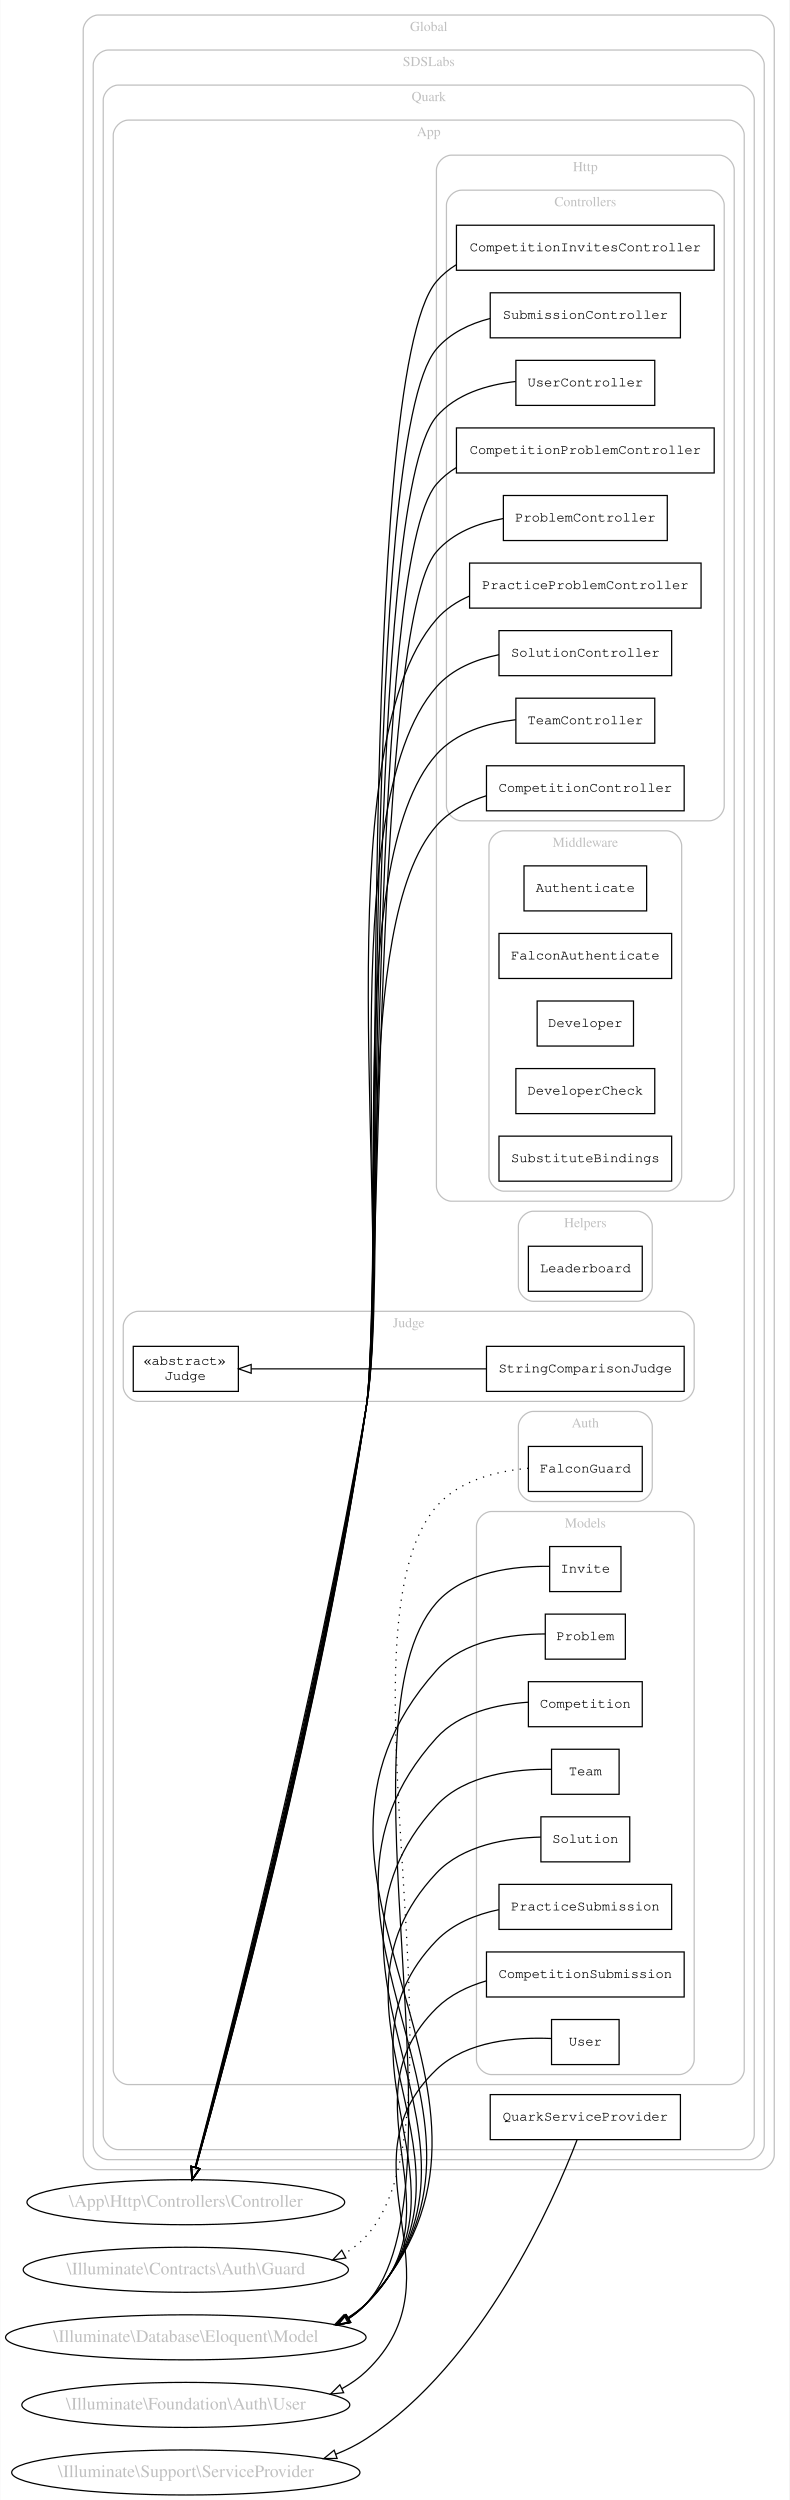
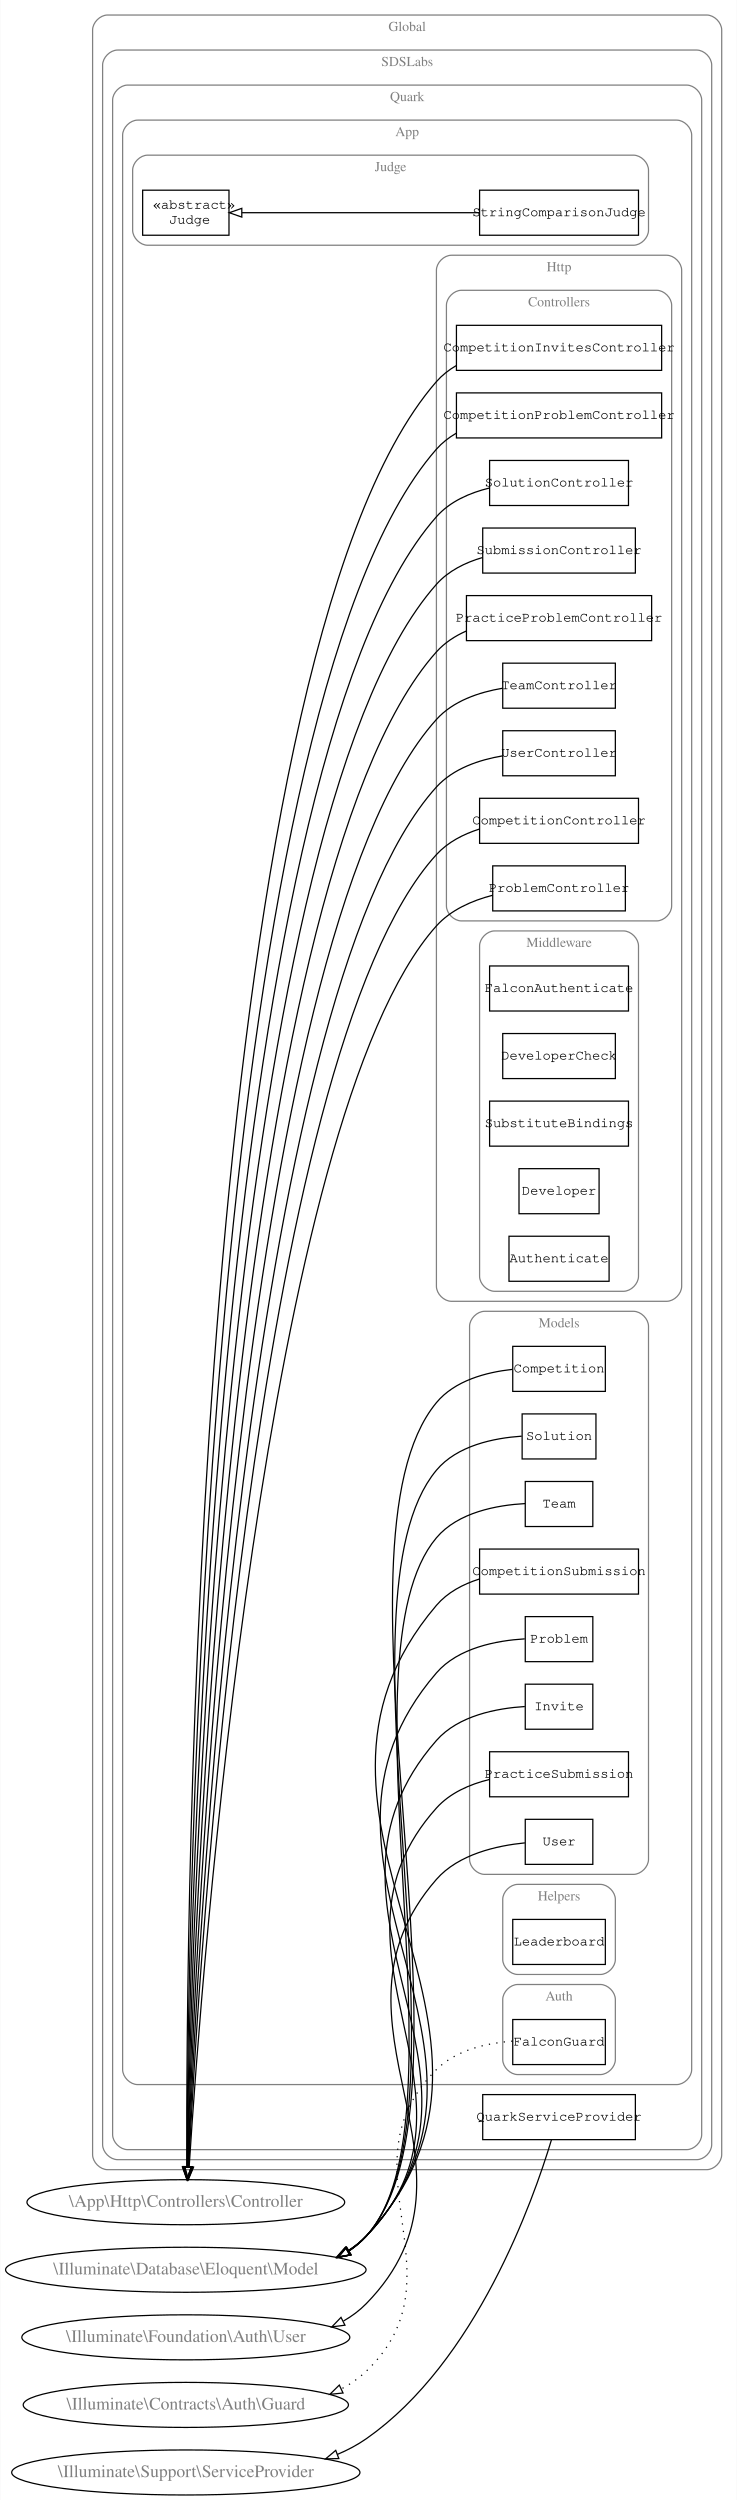
- <svg xmlns="http://www.w3.org/2000/svg" width="631pt" height="1998pt" viewBox="0.00 0.00 630.57 1998.00">
+ <svg xmlns="http://www.w3.org/2000/svg" width="589pt" height="1998pt" viewBox="0.00 0.00 588.57 1998.00">
  <g id="graph0" class="graph" transform="scale(1 1) rotate(0) translate(4 1994)">
-     <polygon fill="#ffffff" stroke="transparent" points="-4,4 -4,-1994 626.574,-1994 626.574,4 -4,4" />
+     <polygon fill="white" stroke="transparent" points="-4,4 -4,-1994 584.57,-1994 584.57,4 -4,4" />
    <g id="clust1" class="cluster">
-       <path fill="none" stroke="#c0c0c0" d="M74.287,-260C74.287,-260 602.574,-260 602.574,-260 608.574,-260 614.574,-266 614.574,-272 614.574,-272 614.574,-1970 614.574,-1970 614.574,-1976 608.574,-1982 602.574,-1982 602.574,-1982 74.287,-1982 74.287,-1982 68.287,-1982 62.287,-1976 62.287,-1970 62.287,-1970 62.287,-272 62.287,-272 62.287,-266 68.287,-260 74.287,-260" />
-       <text text-anchor="middle" x="338.431" y="-1969.2" font-family="Times,serif" font-size="11.00" fill="#c0c0c0">Global</text>
+       <path fill="none" stroke="gray" d="M81.79,-260C81.79,-260 560.57,-260 560.57,-260 566.57,-260 572.57,-266 572.57,-272 572.57,-272 572.57,-1970 572.57,-1970 572.57,-1976 566.57,-1982 560.57,-1982 560.57,-1982 81.79,-1982 81.79,-1982 75.79,-1982 69.79,-1976 69.79,-1970 69.79,-1970 69.79,-272 69.79,-272 69.79,-266 75.79,-260 81.79,-260" />
+       <text text-anchor="middle" x="321.18" y="-1969.2" font-family="Times,serif" font-size="11.00" fill="gray">Global</text>
    </g>
    <g id="clust2" class="cluster">
-       <path fill="none" stroke="#c0c0c0" d="M82.287,-268C82.287,-268 594.574,-268 594.574,-268 600.574,-268 606.574,-274 606.574,-280 606.574,-280 606.574,-1942 606.574,-1942 606.574,-1948 600.574,-1954 594.574,-1954 594.574,-1954 82.287,-1954 82.287,-1954 76.287,-1954 70.287,-1948 70.287,-1942 70.287,-1942 70.287,-280 70.287,-280 70.287,-274 76.287,-268 82.287,-268" />
-       <text text-anchor="middle" x="338.431" y="-1941.2" font-family="Times,serif" font-size="11.00" fill="#c0c0c0">SDSLabs</text>
+       <path fill="none" stroke="gray" d="M89.79,-268C89.79,-268 552.57,-268 552.57,-268 558.57,-268 564.57,-274 564.57,-280 564.57,-280 564.57,-1942 564.57,-1942 564.57,-1948 558.57,-1954 552.57,-1954 552.57,-1954 89.79,-1954 89.79,-1954 83.79,-1954 77.79,-1948 77.79,-1942 77.79,-1942 77.79,-280 77.79,-280 77.79,-274 83.79,-268 89.79,-268" />
+       <text text-anchor="middle" x="321.18" y="-1941.2" font-family="Times,serif" font-size="11.00" fill="gray">SDSLabs</text>
    </g>
    <g id="clust3" class="cluster">
-       <path fill="none" stroke="#c0c0c0" d="M90.287,-276C90.287,-276 586.574,-276 586.574,-276 592.574,-276 598.574,-282 598.574,-288 598.574,-288 598.574,-1914 598.574,-1914 598.574,-1920 592.574,-1926 586.574,-1926 586.574,-1926 90.287,-1926 90.287,-1926 84.287,-1926 78.287,-1920 78.287,-1914 78.287,-1914 78.287,-288 78.287,-288 78.287,-282 84.287,-276 90.287,-276" />
-       <text text-anchor="middle" x="338.431" y="-1913.2" font-family="Times,serif" font-size="11.00" fill="#c0c0c0">Quark</text>
+       <path fill="none" stroke="gray" d="M97.79,-276C97.79,-276 544.57,-276 544.57,-276 550.57,-276 556.57,-282 556.57,-288 556.57,-288 556.57,-1914 556.57,-1914 556.57,-1920 550.57,-1926 544.57,-1926 544.57,-1926 97.79,-1926 97.79,-1926 91.79,-1926 85.79,-1920 85.79,-1914 85.79,-1914 85.79,-288 85.79,-288 85.79,-282 91.79,-276 97.79,-276" />
+       <text text-anchor="middle" x="321.18" y="-1913.2" font-family="Times,serif" font-size="11.00" fill="gray">Quark</text>
    </g>
    <g id="clust4" class="cluster">
-       <path fill="none" stroke="#c0c0c0" d="M98.287,-328C98.287,-328 578.574,-328 578.574,-328 584.574,-328 590.574,-334 590.574,-340 590.574,-340 590.574,-1886 590.574,-1886 590.574,-1892 584.574,-1898 578.574,-1898 578.574,-1898 98.287,-1898 98.287,-1898 92.287,-1898 86.287,-1892 86.287,-1886 86.287,-1886 86.287,-340 86.287,-340 86.287,-334 92.287,-328 98.287,-328" />
-       <text text-anchor="middle" x="338.431" y="-1885.2" font-family="Times,serif" font-size="11.00" fill="#c0c0c0">App</text>
+       <path fill="none" stroke="gray" d="M105.79,-328C105.79,-328 536.57,-328 536.57,-328 542.57,-328 548.57,-334 548.57,-340 548.57,-340 548.57,-1886 548.57,-1886 548.57,-1892 542.57,-1898 536.57,-1898 536.57,-1898 105.79,-1898 105.79,-1898 99.79,-1898 93.79,-1892 93.79,-1886 93.79,-1886 93.79,-340 93.79,-340 93.79,-334 99.79,-328 105.79,-328" />
+       <text text-anchor="middle" x="321.18" y="-1885.2" font-family="Times,serif" font-size="11.00" fill="gray">App</text>
    </g>
    <g id="clust5" class="cluster">
-       <path fill="none" stroke="#c0c0c0" d="M356.574,-1034C356.574,-1034 570.574,-1034 570.574,-1034 576.574,-1034 582.574,-1040 582.574,-1046 582.574,-1046 582.574,-1858 582.574,-1858 582.574,-1864 576.574,-1870 570.574,-1870 570.574,-1870 356.574,-1870 356.574,-1870 350.574,-1870 344.574,-1864 344.574,-1858 344.574,-1858 344.574,-1046 344.574,-1046 344.574,-1040 350.574,-1034 356.574,-1034" />
-       <text text-anchor="middle" x="463.574" y="-1857.2" font-family="Times,serif" font-size="11.00" fill="#c0c0c0">Http</text>
+       <path fill="none" stroke="gray" d="M356.57,-954C356.57,-954 528.57,-954 528.57,-954 534.57,-954 540.57,-960 540.57,-966 540.57,-966 540.57,-1778 540.57,-1778 540.57,-1784 534.57,-1790 528.57,-1790 528.57,-1790 356.57,-1790 356.57,-1790 350.57,-1790 344.57,-1784 344.57,-1778 344.57,-1778 344.57,-966 344.57,-966 344.57,-960 350.57,-954 356.57,-954" />
+       <text text-anchor="middle" x="442.57" y="-1777.2" font-family="Times,serif" font-size="11.00" fill="gray">Http</text>
    </g>
    <g id="clust6" class="cluster">
-       <path fill="none" stroke="#c0c0c0" d="M364.574,-1338C364.574,-1338 562.574,-1338 562.574,-1338 568.574,-1338 574.574,-1344 574.574,-1350 574.574,-1350 574.574,-1830 574.574,-1830 574.574,-1836 568.574,-1842 562.574,-1842 562.574,-1842 364.574,-1842 364.574,-1842 358.574,-1842 352.574,-1836 352.574,-1830 352.574,-1830 352.574,-1350 352.574,-1350 352.574,-1344 358.574,-1338 364.574,-1338" />
-       <text text-anchor="middle" x="463.574" y="-1829.2" font-family="Times,serif" font-size="11.00" fill="#c0c0c0">Controllers</text>
+       <path fill="none" stroke="gray" d="M364.57,-1258C364.57,-1258 520.57,-1258 520.57,-1258 526.57,-1258 532.57,-1264 532.57,-1270 532.57,-1270 532.57,-1750 532.57,-1750 532.57,-1756 526.57,-1762 520.57,-1762 520.57,-1762 364.57,-1762 364.57,-1762 358.57,-1762 352.57,-1756 352.57,-1750 352.57,-1750 352.57,-1270 352.57,-1270 352.57,-1264 358.57,-1258 364.57,-1258" />
+       <text text-anchor="middle" x="442.57" y="-1749.2" font-family="Times,serif" font-size="11.00" fill="gray">Controllers</text>
    </g>
    <g id="clust7" class="cluster">
-       <path fill="none" stroke="#c0c0c0" d="M398.574,-1042C398.574,-1042 528.574,-1042 528.574,-1042 534.574,-1042 540.574,-1048 540.574,-1054 540.574,-1054 540.574,-1318 540.574,-1318 540.574,-1324 534.574,-1330 528.574,-1330 528.574,-1330 398.574,-1330 398.574,-1330 392.574,-1330 386.574,-1324 386.574,-1318 386.574,-1318 386.574,-1054 386.574,-1054 386.574,-1048 392.574,-1042 398.574,-1042" />
-       <text text-anchor="middle" x="463.574" y="-1317.2" font-family="Times,serif" font-size="11.00" fill="#c0c0c0">Middleware</text>
+       <path fill="none" stroke="gray" d="M391.07,-962C391.07,-962 494.07,-962 494.07,-962 500.07,-962 506.07,-968 506.07,-974 506.07,-974 506.07,-1238 506.07,-1238 506.07,-1244 500.07,-1250 494.07,-1250 494.07,-1250 391.07,-1250 391.07,-1250 385.07,-1250 379.07,-1244 379.07,-1238 379.07,-1238 379.07,-974 379.07,-974 379.07,-968 385.07,-962 391.07,-962" />
+       <text text-anchor="middle" x="442.57" y="-1237.2" font-family="Times,serif" font-size="11.00" fill="gray">Middleware</text>
    </g>
    <g id="clust8" class="cluster">
-       <path fill="none" stroke="#c0c0c0" d="M422.074,-954C422.074,-954 505.074,-954 505.074,-954 511.074,-954 517.074,-960 517.074,-966 517.074,-966 517.074,-1014 517.074,-1014 517.074,-1020 511.074,-1026 505.074,-1026 505.074,-1026 422.074,-1026 422.074,-1026 416.074,-1026 410.074,-1020 410.074,-1014 410.074,-1014 410.074,-966 410.074,-966 410.074,-960 416.074,-954 422.074,-954" />
-       <text text-anchor="middle" x="463.574" y="-1013.2" font-family="Times,serif" font-size="11.00" fill="#c0c0c0">Helpers</text>
+       <path fill="none" stroke="gray" d="M383.07,-496C383.07,-496 502.07,-496 502.07,-496 508.07,-496 514.07,-502 514.07,-508 514.07,-508 514.07,-934 514.07,-934 514.07,-940 508.07,-946 502.07,-946 502.07,-946 383.07,-946 383.07,-946 377.07,-946 371.07,-940 371.07,-934 371.07,-934 371.07,-508 371.07,-508 371.07,-502 377.07,-496 383.07,-496" />
+       <text text-anchor="middle" x="442.57" y="-933.2" font-family="Times,serif" font-size="11.00" fill="gray">Models</text>
    </g>
    <g id="clust9" class="cluster">
-       <path fill="none" stroke="#c0c0c0" d="M106.287,-874C106.287,-874 538.574,-874 538.574,-874 544.574,-874 550.574,-880 550.574,-886 550.574,-886 550.574,-934 550.574,-934 550.574,-940 544.574,-946 538.574,-946 538.574,-946 106.287,-946 106.287,-946 100.287,-946 94.287,-940 94.287,-934 94.287,-934 94.287,-886 94.287,-886 94.287,-880 100.287,-874 106.287,-874" />
-       <text text-anchor="middle" x="322.431" y="-933.2" font-family="Times,serif" font-size="11.00" fill="#c0c0c0">Judge</text>
+       <path fill="none" stroke="gray" d="M113.79,-1798C113.79,-1798 502.07,-1798 502.07,-1798 508.07,-1798 514.07,-1804 514.07,-1810 514.07,-1810 514.07,-1858 514.07,-1858 514.07,-1864 508.07,-1870 502.07,-1870 502.07,-1870 113.79,-1870 113.79,-1870 107.79,-1870 101.79,-1864 101.79,-1858 101.79,-1858 101.79,-1810 101.79,-1810 101.79,-1804 107.79,-1798 113.79,-1798" />
+       <text text-anchor="middle" x="307.93" y="-1857.2" font-family="Times,serif" font-size="11.00" fill="gray">Judge</text>
    </g>
    <g id="clust10" class="cluster">
-       <path fill="none" stroke="#c0c0c0" d="M422.074,-794C422.074,-794 505.074,-794 505.074,-794 511.074,-794 517.074,-800 517.074,-806 517.074,-806 517.074,-854 517.074,-854 517.074,-860 511.074,-866 505.074,-866 505.074,-866 422.074,-866 422.074,-866 416.074,-866 410.074,-860 410.074,-854 410.074,-854 410.074,-806 410.074,-806 410.074,-800 416.074,-794 422.074,-794" />
-       <text text-anchor="middle" x="463.574" y="-853.2" font-family="Times,serif" font-size="11.00" fill="#c0c0c0">Auth</text>
+       <path fill="none" stroke="gray" d="M409.57,-416C409.57,-416 475.57,-416 475.57,-416 481.57,-416 487.57,-422 487.57,-428 487.57,-428 487.57,-476 487.57,-476 487.57,-482 481.57,-488 475.57,-488 475.57,-488 409.57,-488 409.57,-488 403.57,-488 397.57,-482 397.57,-476 397.57,-476 397.57,-428 397.57,-428 397.57,-422 403.57,-416 409.57,-416" />
+       <text text-anchor="middle" x="442.57" y="-475.2" font-family="Times,serif" font-size="11.00" fill="gray">Helpers</text>
    </g>
    <g id="clust11" class="cluster">
-       <path fill="none" stroke="#c0c0c0" d="M388.574,-336C388.574,-336 538.574,-336 538.574,-336 544.574,-336 550.574,-342 550.574,-348 550.574,-348 550.574,-774 550.574,-774 550.574,-780 544.574,-786 538.574,-786 538.574,-786 388.574,-786 388.574,-786 382.574,-786 376.574,-780 376.574,-774 376.574,-774 376.574,-348 376.574,-348 376.574,-342 382.574,-336 388.574,-336" />
-       <text text-anchor="middle" x="463.574" y="-773.2" font-family="Times,serif" font-size="11.00" fill="#c0c0c0">Models</text>
+       <path fill="none" stroke="gray" d="M409.57,-336C409.57,-336 475.57,-336 475.57,-336 481.57,-336 487.57,-342 487.57,-348 487.57,-348 487.57,-396 487.57,-396 487.57,-402 481.57,-408 475.57,-408 475.57,-408 409.57,-408 409.57,-408 403.57,-408 397.57,-402 397.57,-396 397.57,-396 397.57,-348 397.57,-348 397.57,-342 403.57,-336 409.57,-336" />
+       <text text-anchor="middle" x="442.57" y="-395.2" font-family="Times,serif" font-size="11.00" fill="gray">Auth</text>
    </g>
    <g id="node1" class="node">
-       <polygon fill="none" stroke="#000000" points="519.074,-1436 408.074,-1436 408.074,-1400 519.074,-1400 519.074,-1436" />
-       <text text-anchor="middle" x="463.574" y="-1415.2" font-family="Courier,monospace" font-size="11.00" fill="#000000">TeamController</text>
+       <polygon fill="none" stroke="black" points="524.57,-1734 360.57,-1734 360.57,-1698 524.57,-1698 524.57,-1734" />
+       <text text-anchor="middle" x="442.57" y="-1713.2" font-family="Courier,monospace" font-size="11.00">CompetitionInvitesController</text>
+     </g>
+     <g id="node28" class="node">
+       <ellipse fill="none" stroke="black" cx="144.29" cy="-234" rx="126.98" ry="18" />
+       <text text-anchor="middle" x="144.29" y="-230.3" font-family="Times,serif" font-size="14.00" fill="gray">\App\Http\Controllers\Controller</text>
+     </g>
+     <g id="edge1" class="edge">
+       <path fill="none" stroke="black" d="M360.31,-1701.76C354.43,-1698.33 349.06,-1694.14 344.57,-1689 149.44,-1465.49 144.4,-445.73 145.09,-262.3" />
+       <polygon fill="none" stroke="black" points="148.59,-262.14 145.14,-252.12 141.59,-262.11 148.59,-262.14" />
+     </g>
+     <g id="node2" class="node">
+       <polygon fill="none" stroke="black" points="524.57,-1680 360.57,-1680 360.57,-1644 524.57,-1644 524.57,-1680" />
+       <text text-anchor="middle" x="442.57" y="-1659.2" font-family="Courier,monospace" font-size="11.00">CompetitionProblemController</text>
+     </g>
+     <g id="edge2" class="edge">
+       <path fill="none" stroke="black" d="M360.34,-1647.73C354.45,-1644.31 349.07,-1640.12 344.57,-1635 156.48,-1420.67 145.64,-443.04 145.26,-262.66" />
+       <polygon fill="none" stroke="black" points="148.76,-262.39 145.24,-252.39 141.76,-262.39 148.76,-262.39" />
+     </g>
+     <g id="node3" class="node">
+       <polygon fill="none" stroke="black" points="498.07,-1626 387.07,-1626 387.07,-1590 498.07,-1590 498.07,-1626" />
+       <text text-anchor="middle" x="442.57" y="-1605.2" font-family="Courier,monospace" font-size="11.00">SolutionController</text>
+     </g>
+     <g id="edge8" class="edge">
+       <path fill="none" stroke="black" d="M387.01,-1603.99C371.24,-1600.16 355.39,-1593.25 344.57,-1581 163.29,-1375.59 146.91,-437.96 145.43,-262.38" />
+       <polygon fill="none" stroke="black" points="148.93,-262.12 145.36,-252.14 141.93,-262.17 148.93,-262.12" />
+     </g>
+     <g id="node4" class="node">
+       <polygon fill="none" stroke="black" points="503.57,-1572 381.57,-1572 381.57,-1536 503.57,-1536 503.57,-1572" />
+       <text text-anchor="middle" x="442.57" y="-1551.2" font-family="Courier,monospace" font-size="11.00">SubmissionController</text>
+     </g>
+     <g id="edge9" class="edge">
+       <path fill="none" stroke="black" d="M381.5,-1548.46C367.63,-1544.42 354.15,-1537.78 344.57,-1527 170.17,-1330.59 148.23,-433.65 145.62,-262.33" />
+       <polygon fill="none" stroke="black" points="149.12,-262.27 145.48,-252.32 142.12,-262.37 149.12,-262.27" />
+     </g>
+     <g id="node5" class="node">
+       <polygon fill="none" stroke="black" points="516.57,-1518 368.57,-1518 368.57,-1482 516.57,-1482 516.57,-1518" />
+       <text text-anchor="middle" x="442.57" y="-1497.2" font-family="Courier,monospace" font-size="11.00">PracticeProblemController</text>
+     </g>
+     <g id="edge12" class="edge">
+       <path fill="none" stroke="black" d="M368.41,-1489.67C359.41,-1485.7 351.1,-1480.3 344.57,-1473 177.11,-1285.64 149.63,-429.87 145.84,-262.45" />
+       <polygon fill="none" stroke="black" points="149.33,-262.36 145.62,-252.44 142.34,-262.51 149.33,-262.36" />
+     </g>
+     <g id="node6" class="node">
+       <polygon fill="none" stroke="black" points="487.57,-1464 397.57,-1464 397.57,-1428 487.57,-1428 487.57,-1464" />
+       <text text-anchor="middle" x="442.57" y="-1443.2" font-family="Courier,monospace" font-size="11.00">TeamController</text>
+     </g>
+     <g id="edge14" class="edge">
+       <path fill="none" stroke="black" d="M397.46,-1443.96C378.6,-1440.78 357.91,-1433.81 344.57,-1419 183.91,-1240.54 151.05,-424.77 146.06,-262.22" />
+       <polygon fill="none" stroke="black" points="149.55,-261.96 145.75,-252.07 142.55,-262.17 149.55,-261.96" />
+     </g>
+     <g id="node7" class="node">
+       <polygon fill="none" stroke="black" points="487.57,-1410 397.57,-1410 397.57,-1374 487.57,-1374 487.57,-1410" />
+       <text text-anchor="middle" x="442.57" y="-1389.2" font-family="Courier,monospace" font-size="11.00">UserController</text>
+     </g>
+     <g id="edge16" class="edge">
+       <path fill="none" stroke="black" d="M397.51,-1389.92C378.67,-1386.73 357.97,-1379.76 344.57,-1365 190.84,-1195.57 152.58,-421.01 146.31,-262.42" />
+       <polygon fill="none" stroke="black" points="149.79,-261.94 145.91,-252.08 142.8,-262.21 149.79,-261.94" />
+     </g>
+     <g id="node8" class="node">
+       <polygon fill="none" stroke="black" points="506.07,-1356 379.07,-1356 379.07,-1320 506.07,-1320 506.07,-1356" />
+       <text text-anchor="middle" x="442.57" y="-1335.2" font-family="Courier,monospace" font-size="11.00">CompetitionController</text>
+     </g>
+     <g id="edge17" class="edge">
+       <path fill="none" stroke="black" d="M378.95,-1331.42C366.06,-1327.33 353.66,-1320.93 344.57,-1311 197.58,-1150.38 154.1,-415.29 146.56,-262.05" />
+       <polygon fill="none" stroke="black" points="150.06,-261.85 146.08,-252.03 143.07,-262.19 150.06,-261.85" />
+     </g>
+     <g id="node9" class="node">
+       <polygon fill="none" stroke="black" points="495.57,-1302 389.57,-1302 389.57,-1266 495.57,-1266 495.57,-1302" />
+       <text text-anchor="middle" x="442.57" y="-1281.2" font-family="Courier,monospace" font-size="11.00">ProblemController</text>
+     </g>
+     <g id="edge19" class="edge">
+       <path fill="none" stroke="black" d="M389.53,-1278.51C373.04,-1274.26 356.12,-1266.85 344.57,-1254 207.09,-1100.96 156.41,-411.19 146.98,-262.36" />
+       <polygon fill="none" stroke="black" points="150.46,-261.98 146.35,-252.22 143.48,-262.42 150.46,-261.98" />
+     </g>
+     <g id="node10" class="node">
+       <polygon fill="none" stroke="black" points="498.07,-1222 387.07,-1222 387.07,-1186 498.07,-1186 498.07,-1222" />
+       <text text-anchor="middle" x="442.57" y="-1201.2" font-family="Courier,monospace" font-size="11.00">FalconAuthenticate</text>
+     </g>
+     <g id="node11" class="node">
+       <polygon fill="none" stroke="black" points="487.57,-1168 397.57,-1168 397.57,-1132 487.57,-1132 487.57,-1168" />
+       <text text-anchor="middle" x="442.57" y="-1147.2" font-family="Courier,monospace" font-size="11.00">DeveloperCheck</text>
+     </g>
+     <g id="node12" class="node">
+       <polygon fill="none" stroke="black" points="498.07,-1114 387.07,-1114 387.07,-1078 498.07,-1078 498.07,-1114" />
+       <text text-anchor="middle" x="442.57" y="-1093.2" font-family="Courier,monospace" font-size="11.00">SubstituteBindings</text>
+     </g>
+     <g id="node13" class="node">
+       <polygon fill="none" stroke="black" points="474.57,-1060 410.57,-1060 410.57,-1024 474.57,-1024 474.57,-1060" />
+       <text text-anchor="middle" x="442.57" y="-1039.2" font-family="Courier,monospace" font-size="11.00">Developer</text>
+     </g>
+     <g id="node14" class="node">
+       <polygon fill="none" stroke="black" points="482.57,-1006 402.57,-1006 402.57,-970 482.57,-970 482.57,-1006" />
+       <text text-anchor="middle" x="442.57" y="-985.2" font-family="Courier,monospace" font-size="11.00">Authenticate</text>
+     </g>
+     <g id="node15" class="node">
+       <polygon fill="none" stroke="black" points="472.07,-864 413.07,-864 413.07,-828 472.07,-828 472.07,-864" />
+       <text text-anchor="middle" x="442.57" y="-843.2" font-family="Courier,monospace" font-size="11.00">Solution</text>
    </g>
    <g id="node29" class="node">
-       <ellipse fill="none" stroke="#000000" cx="144.287" cy="-234" rx="126.978" ry="18" />
-       <text text-anchor="middle" x="144.287" y="-230.3" font-family="Times,serif" font-size="14.00" fill="#c0c0c0">\App\Http\Controllers\Controller</text>
-     </g>
-     <g id="edge2" class="edge">
-       <path fill="none" stroke="#000000" d="M407.952,-1418.804C385.1,-1416.105 360.351,-1408.722 344.574,-1391 267.149,-1304.025 307.71,-984.862 288.574,-870 248.971,-632.285 175.479,-350.202 151.828,-261.858" />
-       <polygon fill="none" stroke="#000000" points="155.171,-260.811 149.197,-252.061 148.411,-262.627 155.171,-260.811" />
-     </g>
-     <g id="node2" class="node">
-       <polygon fill="none" stroke="#000000" points="542.574,-1382 384.574,-1382 384.574,-1346 542.574,-1346 542.574,-1382" />
-       <text text-anchor="middle" x="463.574" y="-1361.2" font-family="Courier,monospace" font-size="11.00" fill="#000000">CompetitionController</text>
+       <ellipse fill="none" stroke="black" cx="144.29" cy="-180" rx="144.07" ry="18" />
+       <text text-anchor="middle" x="144.29" y="-176.3" font-family="Times,serif" font-size="14.00" fill="gray">\Illuminate\Database\Eloquent\Model</text>
    </g>
    <g id="edge3" class="edge">
-       <path fill="none" stroke="#000000" d="M384.455,-1358.013C369.333,-1353.332 354.994,-1345.833 344.574,-1334 275.937,-1256.053 306.309,-972.334 288.574,-870 247.423,-632.548 174.957,-350.29 151.696,-261.88" />
-       <polygon fill="none" stroke="#000000" points="155.045,-260.852 149.109,-252.076 148.277,-262.638 155.045,-260.852" />
-     </g>
-     <g id="node3" class="node">
-       <polygon fill="none" stroke="#000000" points="566.574,-1814 360.574,-1814 360.574,-1778 566.574,-1778 566.574,-1814" />
-       <text text-anchor="middle" x="463.574" y="-1793.2" font-family="Courier,monospace" font-size="11.00" fill="#000000">CompetitionInvitesController</text>
+       <path fill="none" stroke="black" d="M412.75,-846.22C390.58,-844.71 361.04,-838.73 344.57,-819 257.09,-714.13 380.45,-308.04 288.57,-207 284.43,-202.44 279.78,-198.5 274.75,-195.11" />
+       <polygon fill="none" stroke="black" points="276.35,-191.99 265.96,-189.91 272.78,-198.02 276.35,-191.99" />
+     </g>
+     <g id="node16" class="node">
+       <polygon fill="none" stroke="black" points="469.57,-810 415.57,-810 415.57,-774 469.57,-774 469.57,-810" />
+       <text text-anchor="middle" x="442.57" y="-789.2" font-family="Courier,monospace" font-size="11.00">Team</text>
    </g>
    <g id="edge4" class="edge">
-       <path fill="none" stroke="#000000" d="M360.309,-1782.351C354.444,-1778.725 349.104,-1774.325 344.574,-1769 279.722,-1692.773 302.803,-969.066 288.574,-870 254.313,-631.456 177.28,-349.922 152.284,-261.787" />
-       <polygon fill="none" stroke="#000000" points="155.606,-260.672 149.5,-252.014 148.873,-262.59 155.606,-260.672" />
-     </g>
-     <g id="node4" class="node">
-       <polygon fill="none" stroke="#000000" points="539.574,-1760 387.574,-1760 387.574,-1724 539.574,-1724 539.574,-1760" />
-       <text text-anchor="middle" x="463.574" y="-1739.2" font-family="Courier,monospace" font-size="11.00" fill="#000000">SubmissionController</text>
+       <path fill="none" stroke="black" d="M415.47,-792.34C393.08,-791.11 361.8,-785.46 344.57,-765 264.32,-669.66 372.82,-298.84 288.57,-207 284.35,-202.4 279.62,-198.43 274.5,-195.03" />
+       <polygon fill="none" stroke="black" points="275.96,-191.82 265.56,-189.8 272.43,-197.87 275.96,-191.82" />
+     </g>
+     <g id="node17" class="node">
+       <polygon fill="none" stroke="black" points="469.57,-540 415.57,-540 415.57,-504 469.57,-504 469.57,-540" />
+       <text text-anchor="middle" x="442.57" y="-519.2" font-family="Courier,monospace" font-size="11.00">User</text>
+     </g>
+     <g id="node30" class="node">
+       <ellipse fill="none" stroke="black" cx="144.29" cy="-126" rx="131.08" ry="18" />
+       <text text-anchor="middle" x="144.29" y="-122.3" font-family="Times,serif" font-size="14.00" fill="gray">\Illuminate\Foundation\Auth\User</text>
+     </g>
+     <g id="edge6" class="edge">
+       <path fill="none" stroke="black" d="M415.28,-521.17C393.08,-518.98 362.19,-512.19 344.57,-492 244.19,-376.92 395.33,-262.19 288.57,-153 283.16,-147.46 276.99,-142.86 270.33,-139.06" />
+       <polygon fill="none" stroke="black" points="271.47,-135.71 260.97,-134.34 268.32,-141.96 271.47,-135.71" />
+     </g>
+     <g id="node18" class="node">
+       <polygon fill="none" stroke="black" points="506.07,-756 379.07,-756 379.07,-720 506.07,-720 506.07,-756" />
+       <text text-anchor="middle" x="442.57" y="-735.2" font-family="Courier,monospace" font-size="11.00">CompetitionSubmission</text>
+     </g>
+     <g id="edge7" class="edge">
+       <path fill="none" stroke="black" d="M378.92,-732.05C365.87,-727.95 353.41,-721.38 344.57,-711 198.52,-539.35 441.81,-372.27 288.57,-207 284.33,-202.42 279.57,-198.47 274.44,-195.08" />
+       <polygon fill="none" stroke="black" points="275.88,-191.87 265.48,-189.88 272.37,-197.92 275.88,-191.87" />
+     </g>
+     <g id="node19" class="node">
+       <polygon fill="none" stroke="black" points="469.57,-702 415.57,-702 415.57,-666 469.57,-666 469.57,-702" />
+       <text text-anchor="middle" x="442.57" y="-681.2" font-family="Courier,monospace" font-size="11.00">Problem</text>
+     </g>
+     <g id="edge10" class="edge">
+       <path fill="none" stroke="black" d="M415.15,-684.22C392.87,-682.87 361.93,-677.12 344.57,-657 212.96,-504.36 426.57,-353.89 288.57,-207 284.3,-202.45 279.52,-198.53 274.37,-195.15" />
+       <polygon fill="none" stroke="black" points="275.79,-191.93 265.38,-189.97 272.3,-197.99 275.79,-191.93" />
+     </g>
+     <g id="node20" class="node">
+       <polygon fill="none" stroke="black" points="469.57,-648 415.57,-648 415.57,-612 469.57,-612 469.57,-648" />
+       <text text-anchor="middle" x="442.57" y="-627.2" font-family="Courier,monospace" font-size="11.00">Invite</text>
+     </g>
+     <g id="edge11" class="edge">
+       <path fill="none" stroke="black" d="M415.23,-630.14C393,-628.75 362.09,-622.98 344.57,-603 227.38,-469.35 411.35,-335.53 288.57,-207 284.1,-202.32 279.09,-198.3 273.69,-194.86" />
+       <polygon fill="none" stroke="black" points="275.34,-191.77 264.91,-189.92 271.91,-197.88 275.34,-191.77" />
+     </g>
+     <g id="node21" class="node">
+       <polygon fill="none" stroke="black" points="498.07,-594 387.07,-594 387.07,-558 498.07,-558 498.07,-594" />
+       <text text-anchor="middle" x="442.57" y="-573.2" font-family="Courier,monospace" font-size="11.00">PracticeSubmission</text>
+     </g>
+     <g id="edge13" class="edge">
+       <path fill="none" stroke="black" d="M386.87,-571.82C371.19,-567.98 355.43,-561.11 344.57,-549 241.77,-434.31 396.17,-317.21 288.57,-207 284.05,-202.36 279,-198.39 273.57,-194.98" />
+       <polygon fill="none" stroke="black" points="275.19,-191.88 264.74,-190.08 271.79,-198 275.19,-191.88" />
+     </g>
+     <g id="node22" class="node">
+       <polygon fill="none" stroke="black" points="479.57,-918 405.57,-918 405.57,-882 479.57,-882 479.57,-918" />
+       <text text-anchor="middle" x="442.57" y="-897.2" font-family="Courier,monospace" font-size="11.00">Competition</text>
+     </g>
+     <g id="edge15" class="edge">
+       <path fill="none" stroke="black" d="M405.23,-899.59C384.24,-897.29 359.18,-890.64 344.57,-873 249.85,-758.6 388.09,-317.26 288.57,-207 284.45,-202.43 279.81,-198.48 274.79,-195.08" />
+       <polygon fill="none" stroke="black" points="276.4,-191.96 266.02,-189.86 272.82,-197.98 276.4,-191.96" />
+     </g>
+     <g id="node23" class="node">
+       <polygon fill="none" stroke="black" points="506.07,-1842 379.07,-1842 379.07,-1806 506.07,-1806 506.07,-1842" />
+       <text text-anchor="middle" x="442.57" y="-1821.2" font-family="Courier,monospace" font-size="11.00">StringComparisonJudge</text>
+     </g>
+     <g id="node24" class="node">
+       <polygon fill="none" stroke="black" points="178.79,-1842 109.79,-1842 109.79,-1806 178.79,-1806 178.79,-1842" />
+       <text text-anchor="start" x="117.79" y="-1827.2" font-family="Courier,monospace" font-size="11.00">«abstract»</text>
+       <text text-anchor="start" x="130.79" y="-1815.2" font-family="Courier,monospace" font-size="11.00">Judge</text>
    </g>
    <g id="edge5" class="edge">
-       <path fill="none" stroke="#000000" d="M387.475,-1739.456C371.134,-1735.262 355.513,-1727.806 344.574,-1715 283.46,-1643.454 302.136,-963.112 288.574,-870 253.84,-631.525 177.121,-349.945 152.244,-261.793" />
-       <polygon fill="none" stroke="#000000" points="155.567,-260.684 149.473,-252.018 148.833,-262.593 155.567,-260.684" />
-     </g>
-     <g id="node5" class="node">
-       <polygon fill="none" stroke="#000000" points="519.074,-1706 408.074,-1706 408.074,-1670 519.074,-1670 519.074,-1706" />
-       <text text-anchor="middle" x="463.574" y="-1685.2" font-family="Courier,monospace" font-size="11.00" fill="#000000">UserController</text>
-     </g>
-     <g id="edge6" class="edge">
-       <path fill="none" stroke="#000000" d="M407.95,-1689.109C384.955,-1686.491 360.095,-1679.087 344.574,-1661 287.197,-1594.135 301.47,-957.16 288.574,-870 253.304,-631.604 176.94,-349.972 152.198,-261.8" />
-       <polygon fill="none" stroke="#000000" points="155.524,-260.698 149.443,-252.022 148.786,-262.597 155.524,-260.698" />
-     </g>
-     <g id="node6" class="node">
-       <polygon fill="none" stroke="#000000" points="566.574,-1652 360.574,-1652 360.574,-1616 566.574,-1616 566.574,-1652" />
-       <text text-anchor="middle" x="463.574" y="-1631.2" font-family="Courier,monospace" font-size="11.00" fill="#000000">CompetitionProblemController</text>
-     </g>
-     <g id="edge7" class="edge">
-       <path fill="none" stroke="#000000" d="M360.392,-1620.281C354.507,-1616.671 349.141,-1612.294 344.574,-1607 290.933,-1544.814 300.803,-951.209 288.574,-870 252.689,-631.695 176.733,-350.003 152.145,-261.808" />
-       <polygon fill="none" stroke="#000000" points="155.474,-260.714 149.408,-252.027 148.733,-262.601 155.474,-260.714" />
-     </g>
-     <g id="node7" class="node">
-       <polygon fill="none" stroke="#000000" points="529.074,-1598 398.074,-1598 398.074,-1562 529.074,-1562 529.074,-1598" />
-       <text text-anchor="middle" x="463.574" y="-1577.2" font-family="Courier,monospace" font-size="11.00" fill="#000000">ProblemController</text>
-     </g>
-     <g id="edge8" class="edge">
-       <path fill="none" stroke="#000000" d="M397.847,-1579.543C377.971,-1575.997 357.904,-1568.36 344.574,-1553 294.668,-1495.492 300.137,-945.26 288.574,-870 251.978,-631.803 176.493,-350.039 152.085,-261.817" />
-       <polygon fill="none" stroke="#000000" points="155.416,-260.732 149.367,-252.034 148.671,-262.606 155.416,-260.732" />
-     </g>
-     <g id="node8" class="node">
-       <polygon fill="none" stroke="#000000" points="556.074,-1544 371.074,-1544 371.074,-1508 556.074,-1508 556.074,-1544" />
-       <text text-anchor="middle" x="463.574" y="-1523.2" font-family="Courier,monospace" font-size="11.00" fill="#000000">PracticeProblemController</text>
-     </g>
-     <g id="edge9" class="edge">
-       <path fill="none" stroke="#000000" d="M370.829,-1517.565C360.861,-1513.217 351.754,-1507.215 344.574,-1499 252.228,-1393.336 310.369,-1008.628 288.574,-870 251.145,-631.933 176.212,-350.083 152.014,-261.828" />
-       <polygon fill="none" stroke="#000000" points="155.348,-260.754 149.32,-252.041 148.599,-262.611 155.348,-260.754" />
-     </g>
-     <g id="node9" class="node">
-       <polygon fill="none" stroke="#000000" points="532.574,-1490 394.574,-1490 394.574,-1454 532.574,-1454 532.574,-1490" />
-       <text text-anchor="middle" x="463.574" y="-1469.2" font-family="Courier,monospace" font-size="11.00" fill="#000000">SolutionController</text>
-     </g>
-     <g id="edge10" class="edge">
-       <path fill="none" stroke="#000000" d="M394.569,-1470.772C375.836,-1466.972 357.251,-1459.384 344.574,-1445 259.691,-1348.684 309.039,-996.741 288.574,-870 250.159,-632.09 175.88,-350.136 151.93,-261.841" />
-       <polygon fill="none" stroke="#000000" points="155.268,-260.779 149.264,-252.05 148.514,-262.618 155.268,-260.779" />
-     </g>
-     <g id="node10" class="node">
-       <polygon fill="none" stroke="#000000" points="512.574,-1302 414.574,-1302 414.574,-1266 512.574,-1266 512.574,-1302" />
-       <text text-anchor="middle" x="463.574" y="-1281.2" font-family="Courier,monospace" font-size="11.00" fill="#000000">Authenticate</text>
-     </g>
-     <g id="node11" class="node">
-       <polygon fill="none" stroke="#000000" points="532.574,-1248 394.574,-1248 394.574,-1212 532.574,-1212 532.574,-1248" />
-       <text text-anchor="middle" x="463.574" y="-1227.2" font-family="Courier,monospace" font-size="11.00" fill="#000000">FalconAuthenticate</text>
-     </g>
-     <g id="node12" class="node">
-       <polygon fill="none" stroke="#000000" points="502.074,-1194 425.074,-1194 425.074,-1158 502.074,-1158 502.074,-1194" />
-       <text text-anchor="middle" x="463.574" y="-1173.2" font-family="Courier,monospace" font-size="11.00" fill="#000000">Developer</text>
-     </g>
-     <g id="node13" class="node">
-       <polygon fill="none" stroke="#000000" points="519.074,-1140 408.074,-1140 408.074,-1104 519.074,-1104 519.074,-1140" />
-       <text text-anchor="middle" x="463.574" y="-1119.2" font-family="Courier,monospace" font-size="11.00" fill="#000000">DeveloperCheck</text>
-     </g>
-     <g id="node14" class="node">
-       <polygon fill="none" stroke="#000000" points="532.574,-1086 394.574,-1086 394.574,-1050 532.574,-1050 532.574,-1086" />
-       <text text-anchor="middle" x="463.574" y="-1065.2" font-family="Courier,monospace" font-size="11.00" fill="#000000">SubstituteBindings</text>
-     </g>
-     <g id="node15" class="node">
-       <polygon fill="none" stroke="#000000" points="509.074,-998 418.074,-998 418.074,-962 509.074,-962 509.074,-998" />
-       <text text-anchor="middle" x="463.574" y="-977.2" font-family="Courier,monospace" font-size="11.00" fill="#000000">Leaderboard</text>
-     </g>
-     <g id="node16" class="node">
-       <polygon fill="none" stroke="#000000" points="186.287,-918 102.287,-918 102.287,-882 186.287,-882 186.287,-918" />
-       <text text-anchor="start" x="110.287" y="-903.2" font-family="Courier,monospace" font-size="11.00" fill="#000000">«abstract»</text>
-       <text text-anchor="start" x="127.287" y="-891.2" font-family="Courier,monospace" font-size="11.00" fill="#000000">Judge</text>
-     </g>
-     <g id="node17" class="node">
-       <polygon fill="none" stroke="#000000" points="542.574,-918 384.574,-918 384.574,-882 542.574,-882 542.574,-918" />
-       <text text-anchor="middle" x="463.574" y="-897.2" font-family="Courier,monospace" font-size="11.00" fill="#000000">StringComparisonJudge</text>
-     </g>
-     <g id="edge11" class="edge">
-       <path fill="none" stroke="#000000" d="M384.239,-900C325.665,-900 247.587,-900 196.643,-900" />
-       <polygon fill="none" stroke="#000000" points="196.516,-896.5 186.516,-900 196.516,-903.5 196.516,-896.5" />
-     </g>
-     <g id="node18" class="node">
-       <polygon fill="none" stroke="#000000" points="509.074,-838 418.074,-838 418.074,-802 509.074,-802 509.074,-838" />
-       <text text-anchor="middle" x="463.574" y="-817.2" font-family="Courier,monospace" font-size="11.00" fill="#000000">FalconGuard</text>
-     </g>
-     <g id="node30" class="node">
-       <ellipse fill="none" stroke="#000000" cx="144.287" cy="-180" rx="129.977" ry="18" />
-       <text text-anchor="middle" x="144.287" y="-176.3" font-family="Times,serif" font-size="14.00" fill="#c0c0c0">\Illuminate\Contracts\Auth\Guard</text>
-     </g>
-     <g id="edge12" class="edge">
-       <path fill="none" stroke="#000000" stroke-dasharray="1,5" d="M417.996,-820.568C392.563,-818.302 362.486,-810.847 344.574,-790 259.757,-691.281 376.41,-303.044 288.574,-207 283.372,-201.311 277.384,-196.59 270.869,-192.687" />
-       <polygon fill="none" stroke="#000000" points="272.163,-189.413 261.683,-187.857 268.906,-195.609 272.163,-189.413" />
-     </g>
-     <g id="node19" class="node">
-       <polygon fill="none" stroke="#000000" points="542.574,-434 384.574,-434 384.574,-398 542.574,-398 542.574,-434" />
-       <text text-anchor="middle" x="463.574" y="-413.2" font-family="Courier,monospace" font-size="11.00" fill="#000000">CompetitionSubmission</text>
+       <path fill="none" stroke="black" d="M378.74,-1824C321.81,-1824 239.37,-1824 189.22,-1824" />
+       <polygon fill="none" stroke="black" points="189.03,-1820.5 179.03,-1824 189.03,-1827.5 189.03,-1820.5" />
+     </g>
+     <g id="node25" class="node">
+       <polygon fill="none" stroke="black" points="479.57,-460 405.57,-460 405.57,-424 479.57,-424 479.57,-460" />
+       <text text-anchor="middle" x="442.57" y="-439.2" font-family="Courier,monospace" font-size="11.00">Leaderboard</text>
+     </g>
+     <g id="node26" class="node">
+       <polygon fill="none" stroke="black" points="479.57,-380 405.57,-380 405.57,-344 479.57,-344 479.57,-380" />
+       <text text-anchor="middle" x="442.57" y="-359.2" font-family="Courier,monospace" font-size="11.00">FalconGuard</text>
+     </g>
+     <g id="node32" class="node">
+       <ellipse fill="none" stroke="black" cx="144.29" cy="-72" rx="129.98" ry="18" />
+       <text text-anchor="middle" x="144.29" y="-68.3" font-family="Times,serif" font-size="14.00" fill="gray">\Illuminate\Contracts\Auth\Guard</text>
+     </g>
+     <g id="edge20" class="edge">
+       <path fill="none" stroke="black" stroke-dasharray="1,5" d="M405.3,-362.73C384.87,-361.17 360.37,-355.71 344.57,-340 266.61,-262.45 367.95,-175.1 288.57,-99 282.66,-93.33 275.96,-88.67 268.76,-84.84" />
+       <polygon fill="none" stroke="black" points="269.93,-81.52 259.39,-80.43 266.95,-87.86 269.93,-81.52" />
+     </g>
+     <g id="node27" class="node">
+       <polygon fill="none" stroke="black" points="503.57,-320 381.57,-320 381.57,-284 503.57,-284 503.57,-320" />
+       <text text-anchor="middle" x="442.57" y="-299.2" font-family="Courier,monospace" font-size="11.00">QuarkServiceProvider</text>
    </g>
    <g id="node31" class="node">
-       <ellipse fill="none" stroke="#000000" cx="144.287" cy="-126" rx="144.075" ry="18" />
-       <text text-anchor="middle" x="144.287" y="-122.3" font-family="Times,serif" font-size="14.00" fill="#c0c0c0">\Illuminate\Database\Eloquent\Model</text>
-     </g>
-     <g id="edge13" class="edge">
-       <path fill="none" stroke="#000000" d="M384.317,-410.839C369.568,-406.563 355.413,-399.732 344.574,-389 267.972,-313.15 366.608,-227.376 288.574,-153 283.732,-148.385 278.365,-144.432 272.633,-141.054" />
-       <polygon fill="none" stroke="#000000" points="273.832,-137.732 263.348,-136.208 270.593,-143.937 273.832,-137.732" />
-     </g>
-     <g id="node20" class="node">
-       <polygon fill="none" stroke="#000000" points="492.074,-758 435.074,-758 435.074,-722 492.074,-722 492.074,-758" />
-       <text text-anchor="middle" x="463.574" y="-737.2" font-family="Courier,monospace" font-size="11.00" fill="#000000">Invite</text>
-     </g>
-     <g id="edge14" class="edge">
-       <path fill="none" stroke="#000000" d="M434.873,-742.18C407.381,-742.544 366.878,-738.242 344.574,-713 261.763,-619.279 373.157,-245.125 288.574,-153 284.379,-148.43 279.676,-144.485 274.601,-141.088" />
-       <polygon fill="none" stroke="#000000" points="276.127,-137.924 265.732,-135.873 272.579,-143.959 276.127,-137.924" />
-     </g>
-     <g id="node21" class="node">
-       <polygon fill="none" stroke="#000000" points="495.574,-704 431.574,-704 431.574,-668 495.574,-668 495.574,-704" />
-       <text text-anchor="middle" x="463.574" y="-683.2" font-family="Courier,monospace" font-size="11.00" fill="#000000">Problem</text>
-     </g>
-     <g id="edge15" class="edge">
-       <path fill="none" stroke="#000000" d="M431.501,-688.145C404.203,-688.066 366.094,-683.097 344.574,-659 193.864,-490.238 442.475,-318.859 288.574,-153 284.355,-148.452 279.633,-144.525 274.542,-141.142" />
-       <polygon fill="none" stroke="#000000" points="276.051,-137.97 265.651,-135.948 272.52,-144.014 276.051,-137.97" />
-     </g>
-     <g id="node22" class="node">
-       <polygon fill="none" stroke="#000000" points="509.074,-650 418.074,-650 418.074,-614 509.074,-614 509.074,-650" />
-       <text text-anchor="middle" x="463.574" y="-629.2" font-family="Courier,monospace" font-size="11.00" fill="#000000">Competition</text>
-     </g>
-     <g id="edge16" class="edge">
-       <path fill="none" stroke="#000000" d="M418.015,-633.6C392.751,-631.91 362.839,-625.186 344.574,-605 208.76,-454.899 427.226,-300.484 288.574,-153 284.269,-148.42 279.454,-144.473 274.267,-141.077" />
-       <polygon fill="none" stroke="#000000" points="275.626,-137.821 265.213,-135.871 272.137,-143.89 275.626,-137.821" />
-     </g>
-     <g id="node23" class="node">
-       <polygon fill="none" stroke="#000000" points="490.574,-380 436.574,-380 436.574,-344 490.574,-344 490.574,-380" />
-       <text text-anchor="middle" x="463.574" y="-359.2" font-family="Courier,monospace" font-size="11.00" fill="#000000">User</text>
-     </g>
-     <g id="node32" class="node">
-       <ellipse fill="none" stroke="#000000" cx="144.287" cy="-72" rx="131.077" ry="18" />
-       <text text-anchor="middle" x="144.287" y="-68.3" font-family="Times,serif" font-size="14.00" fill="#c0c0c0">\Illuminate\Foundation\Auth\User</text>
-     </g>
-     <g id="edge17" class="edge">
-       <path fill="none" stroke="#000000" d="M436.175,-364.836C409.287,-366.011 368.879,-363.223 344.574,-340 265.069,-264.032 367.997,-175.054 288.574,-99 282.75,-93.423 276.162,-88.812 269.087,-85.014" />
-       <polygon fill="none" stroke="#000000" points="270.419,-81.772 259.886,-80.626 267.405,-88.09 270.419,-81.772" />
-     </g>
-     <g id="node24" class="node">
-       <polygon fill="none" stroke="#000000" points="490.574,-596 436.574,-596 436.574,-560 490.574,-560 490.574,-596" />
-       <text text-anchor="middle" x="463.574" y="-575.2" font-family="Courier,monospace" font-size="11.00" fill="#000000">Team</text>
+       <ellipse fill="none" stroke="black" cx="144.29" cy="-18" rx="139.18" ry="18" />
+       <text text-anchor="middle" x="144.29" y="-14.3" font-family="Times,serif" font-size="14.00" fill="gray">\Illuminate\Support\ServiceProvider</text>
    </g>
    <g id="edge18" class="edge">
-       <path fill="none" stroke="#000000" d="M436.369,-579.972C409.036,-580.335 367.738,-576.179 344.574,-551 223.634,-419.537 411.999,-282.134 288.574,-153 284.125,-148.345 279.149,-144.346 273.793,-140.919" />
-       <polygon fill="none" stroke="#000000" points="275.512,-137.87 265.085,-135.992 272.065,-143.963 275.512,-137.87" />
-     </g>
-     <g id="node25" class="node">
-       <polygon fill="none" stroke="#000000" points="499.074,-542 428.074,-542 428.074,-506 499.074,-506 499.074,-542" />
-       <text text-anchor="middle" x="463.574" y="-521.2" font-family="Courier,monospace" font-size="11.00" fill="#000000">Solution</text>
-     </g>
-     <g id="edge19" class="edge">
-       <path fill="none" stroke="#000000" d="M428.001,-525.804C401.241,-525.11 365.687,-519.458 344.574,-497 238.475,-384.14 396.805,-263.817 288.574,-153 284.017,-148.334 278.929,-144.331 273.461,-140.905" />
-       <polygon fill="none" stroke="#000000" points="275.023,-137.769 264.579,-135.984 271.63,-143.892 275.023,-137.769" />
-     </g>
-     <g id="node26" class="node">
-       <polygon fill="none" stroke="#000000" points="532.574,-488 394.574,-488 394.574,-452 532.574,-452 532.574,-488" />
-       <text text-anchor="middle" x="463.574" y="-467.2" font-family="Courier,monospace" font-size="11.00" fill="#000000">PracticeSubmission</text>
-     </g>
-     <g id="edge20" class="edge">
-       <path fill="none" stroke="#000000" d="M394.466,-467.815C376.068,-463.937 357.689,-456.546 344.574,-443 253.266,-348.689 381.664,-245.554 288.574,-153 283.949,-148.401 278.806,-144.452 273.296,-141.069" />
-       <polygon fill="none" stroke="#000000" points="274.813,-137.91 264.356,-136.206 271.468,-144.059 274.813,-137.91" />
-     </g>
-     <g id="node27" class="node">
-       <polygon fill="none" stroke="#000000" points="539.574,-320 387.574,-320 387.574,-284 539.574,-284 539.574,-320" />
-       <text text-anchor="middle" x="463.574" y="-299.2" font-family="Courier,monospace" font-size="11.00" fill="#000000">QuarkServiceProvider</text>
-     </g>
-     <g id="node28" class="node">
-       <ellipse fill="none" stroke="#000000" cx="144.287" cy="-18" rx="139.175" ry="18" />
-       <text text-anchor="middle" x="144.287" y="-14.3" font-family="Times,serif" font-size="14.00" fill="#c0c0c0">\Illuminate\Support\ServiceProvider</text>
-     </g>
-     <g id="edge1" class="edge">
-       <path fill="none" stroke="#000000" d="M456.941,-283.731C438.523,-235.809 381.876,-105.993 288.574,-45 280.977,-40.033 272.7,-35.926 264.081,-32.535" />
-       <polygon fill="none" stroke="#000000" points="265.204,-29.22 254.609,-29.13 262.836,-35.807 265.204,-29.22" />
+       <path fill="none" stroke="black" d="M436.48,-283.78C422.11,-235.98 376.46,-106.43 288.57,-45 281.41,-40 273.58,-35.85 265.38,-32.42" />
+       <polygon fill="none" stroke="black" points="266.58,-29.13 255.99,-28.85 264.1,-35.68 266.58,-29.13" />
    </g>
  </g>
</svg>
